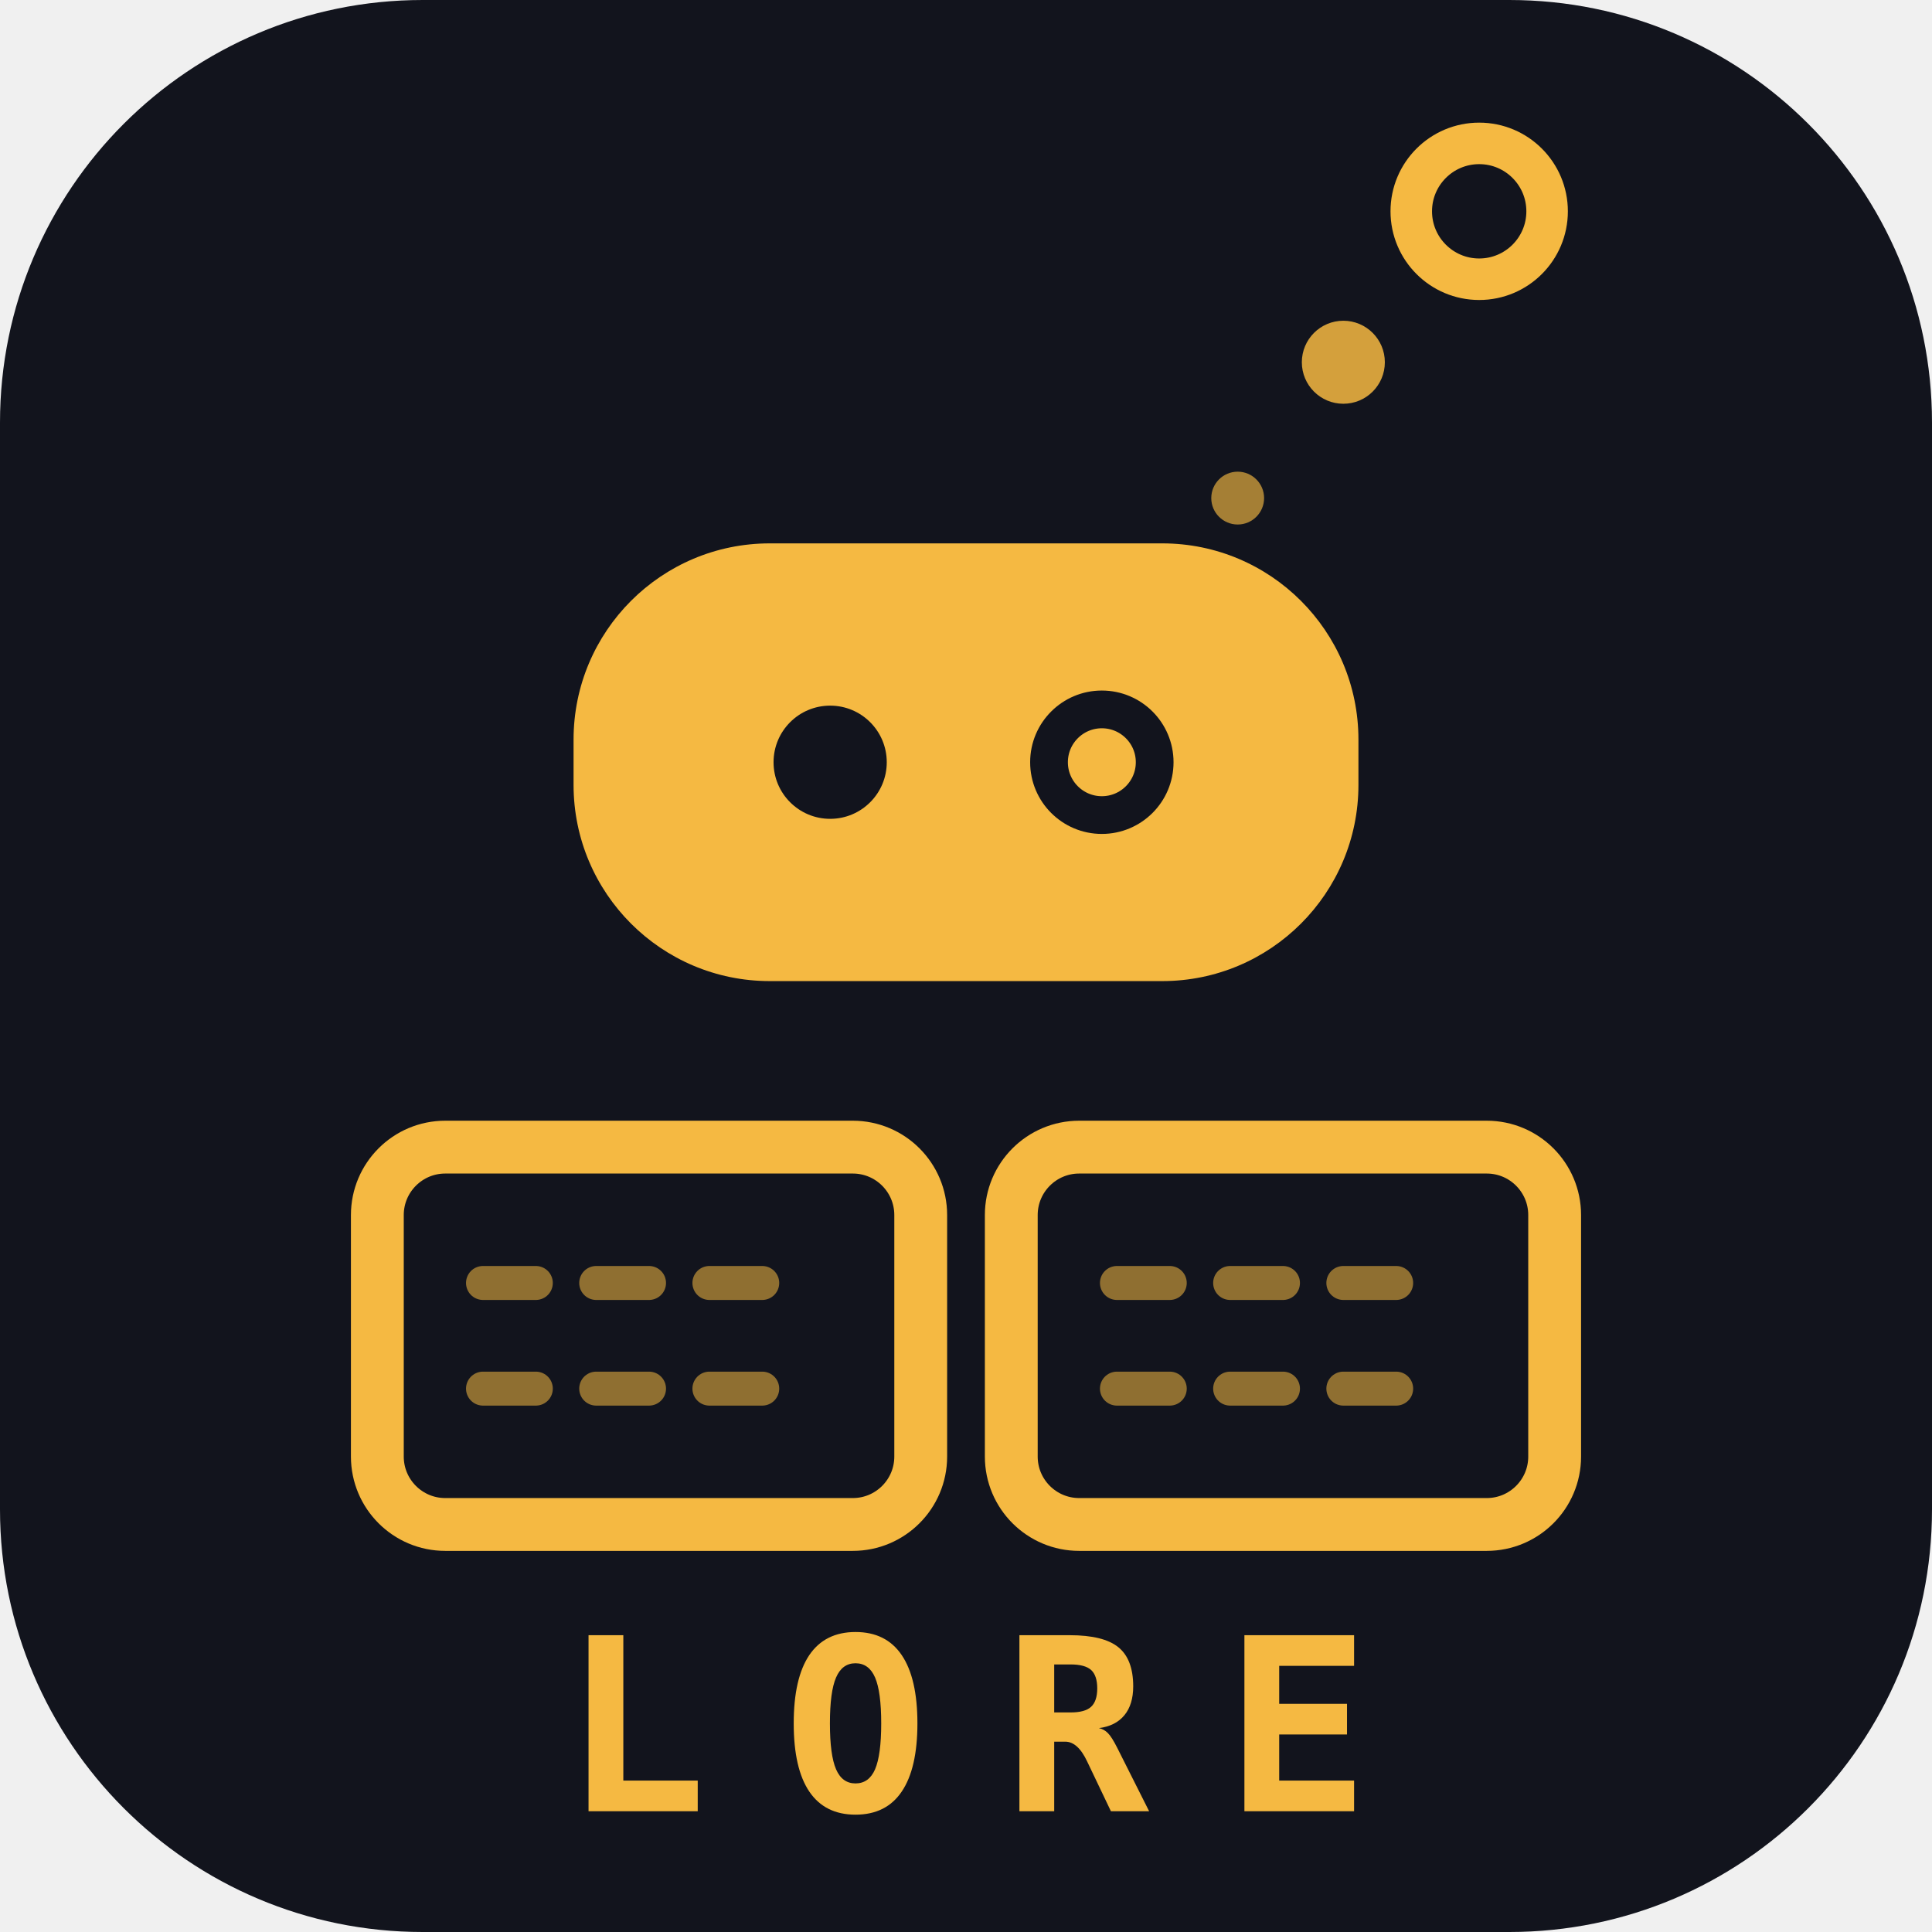
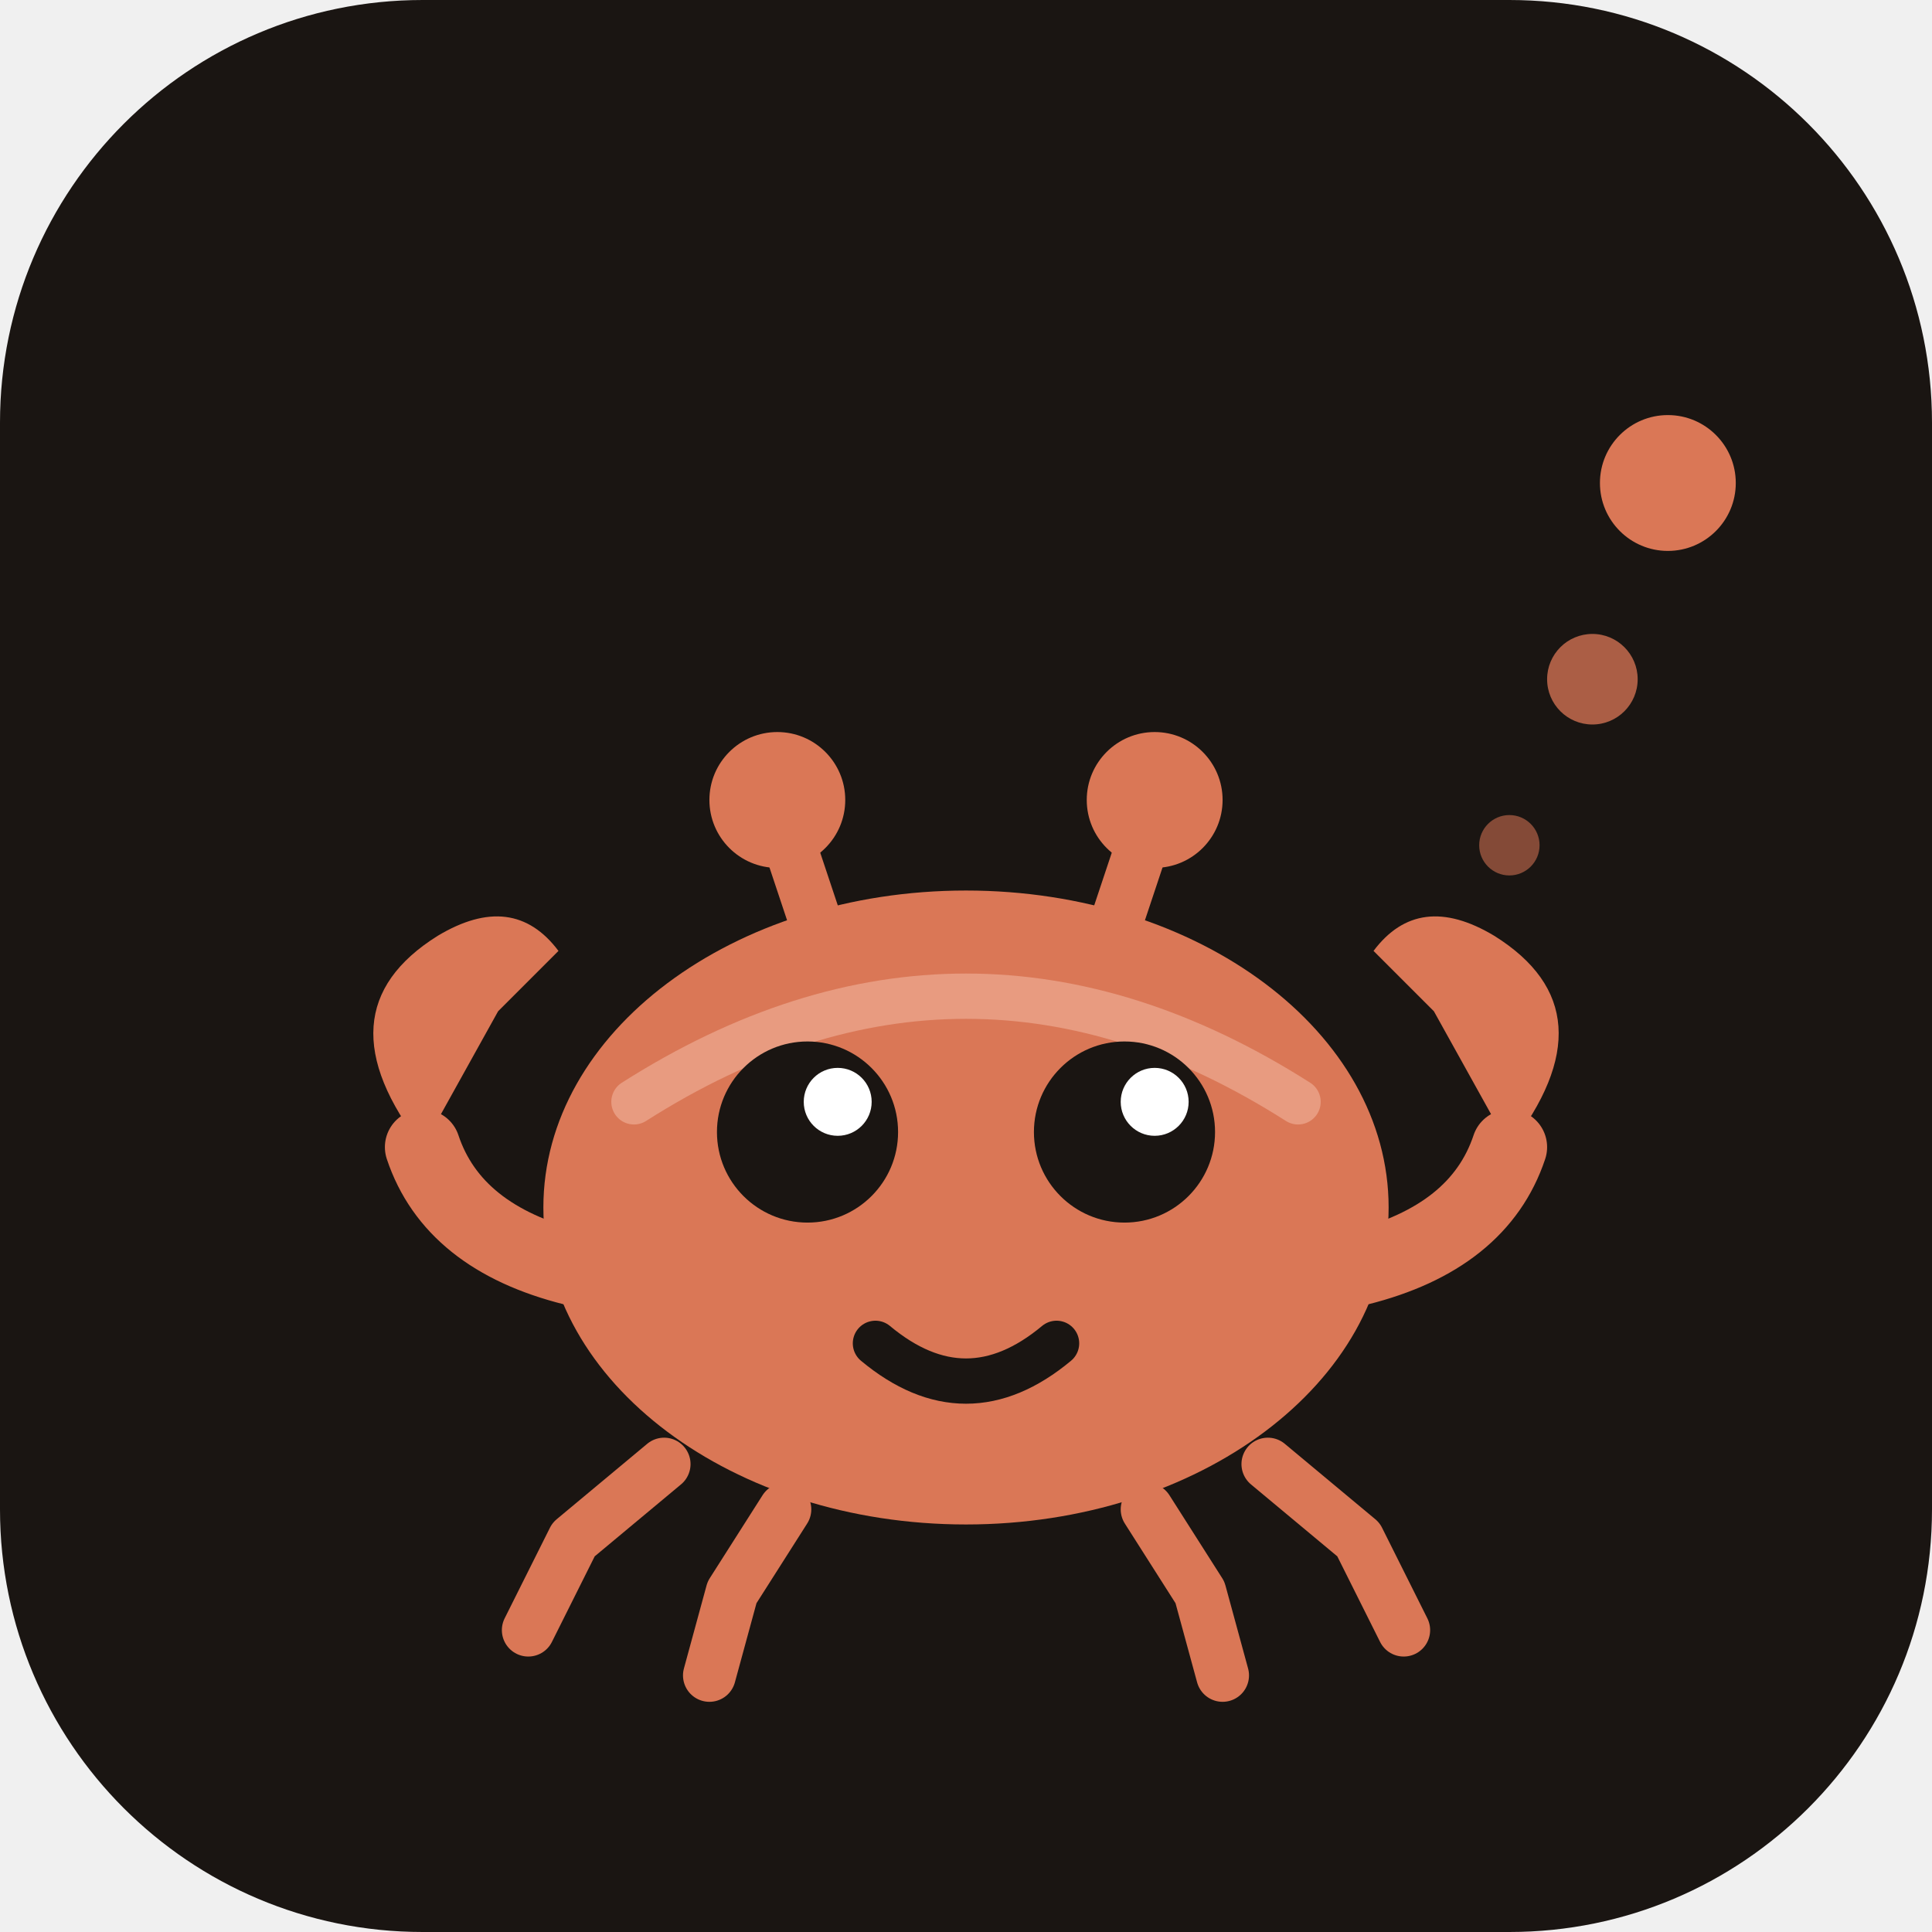
- <svg xmlns="http://www.w3.org/2000/svg" viewBox="0 0 256 256" width="256" height="256" role="img" aria-label="lore">
-   <rect x="0" y="0" width="256" height="256" rx="56" fill="#12141d" />
-   <circle cx="164" cy="66" r="3.5" fill="#f5b942" fill-opacity="0.65" />
-   <circle cx="178" cy="48" r="5.5" fill="#f5b942" fill-opacity="0.85" />
-   <circle cx="196" cy="28" r="9" fill="none" stroke="#f5b942" stroke-width="5.5" />
-   <rect x="76" y="72" width="104" height="58" rx="26" fill="#f5b942" />
-   <circle cx="110" cy="101" r="7.5" fill="#12141d" />
-   <circle cx="146" cy="101" r="7" fill="none" stroke="#12141d" stroke-width="5" />
-   <g stroke="#f5b942" stroke-width="7" fill="none" stroke-linejoin="round">
-     <rect x="50" y="152" width="72" height="50" rx="9" />
-     <rect x="134" y="152" width="72" height="50" rx="9" />
-   </g>
-   <g stroke="#f5b942" stroke-width="4.5" stroke-linecap="round" stroke-opacity="0.55" stroke-dasharray="7 8">
-     <path d="M64 170 H108 M64 184 H108" />
-     <path d="M148 170 H192 M148 184 H192" />
-   </g>
-   <text x="128" y="240" text-anchor="middle" font-family="monospace" font-size="32" font-weight="bold" letter-spacing="10" fill="#f5b942">LORE</text>
+ <svg xmlns="http://www.w3.org/2000/svg" viewBox="0 0 256 256" width="256" height="256" role="img" aria-label="LORE: crab mascot with pincers, a belief trail rising from its claw">
+   <rect width="256" height="256" rx="56" fill="#1a1512" />
+   <path d="M76 168 Q60 164 56 152" fill="none" stroke="#da7756" stroke-width="10" stroke-linecap="round" />
+   <path d="M180 168 Q196 164 200 152" fill="none" stroke="#da7756" stroke-width="10" stroke-linecap="round" />
+   <path d="M56 152 q-14 -18 2 -28 q10 -6 16 2 l-8 8 z" fill="#da7756" />
+   <path d="M200 152 q14 -18 -2 -28 q-10 -6 -16 2 l8 8 z" fill="#da7756" />
+   <path d="M88 194 L76 204 L70 216 M104 200 L97 211 L94 222 M168 194 L180 204 L186 216 M152 200 L159 211 L162 222" fill="none" stroke="#da7756" stroke-width="7" stroke-linecap="round" stroke-linejoin="round" />
+   <ellipse cx="128" cy="160" rx="56" ry="42" fill="#da7756" />
+   <path d="M84 146 Q128 118 172 146" fill="none" stroke="#e89b80" stroke-width="6" stroke-linecap="round" />
+   <path d="M108 122 L104 110 M148 122 L152 110" stroke="#da7756" stroke-width="7" stroke-linecap="round" />
+   <circle cx="103" cy="106" r="9" fill="#da7756" />
+   <circle cx="153" cy="106" r="9" fill="#da7756" />
+   <circle cx="107" cy="150" r="12" fill="#1a1512" />
+   <circle cx="149" cy="150" r="12" fill="#1a1512" />
+   <circle cx="111" cy="146" r="4.5" fill="#ffffff" />
+   <circle cx="153" cy="146" r="4.5" fill="#ffffff" />
+   <path d="M116 178 Q128 188 140 178" fill="none" stroke="#1a1512" stroke-width="6" stroke-linecap="round" />
+   <circle cx="200" cy="112" r="4" fill="#da7756" fill-opacity="0.55" />
+   <circle cx="211" cy="90" r="6" fill="#da7756" fill-opacity="0.75" />
+   <circle cx="221" cy="64" r="9" fill="#da7756" />
</svg>
